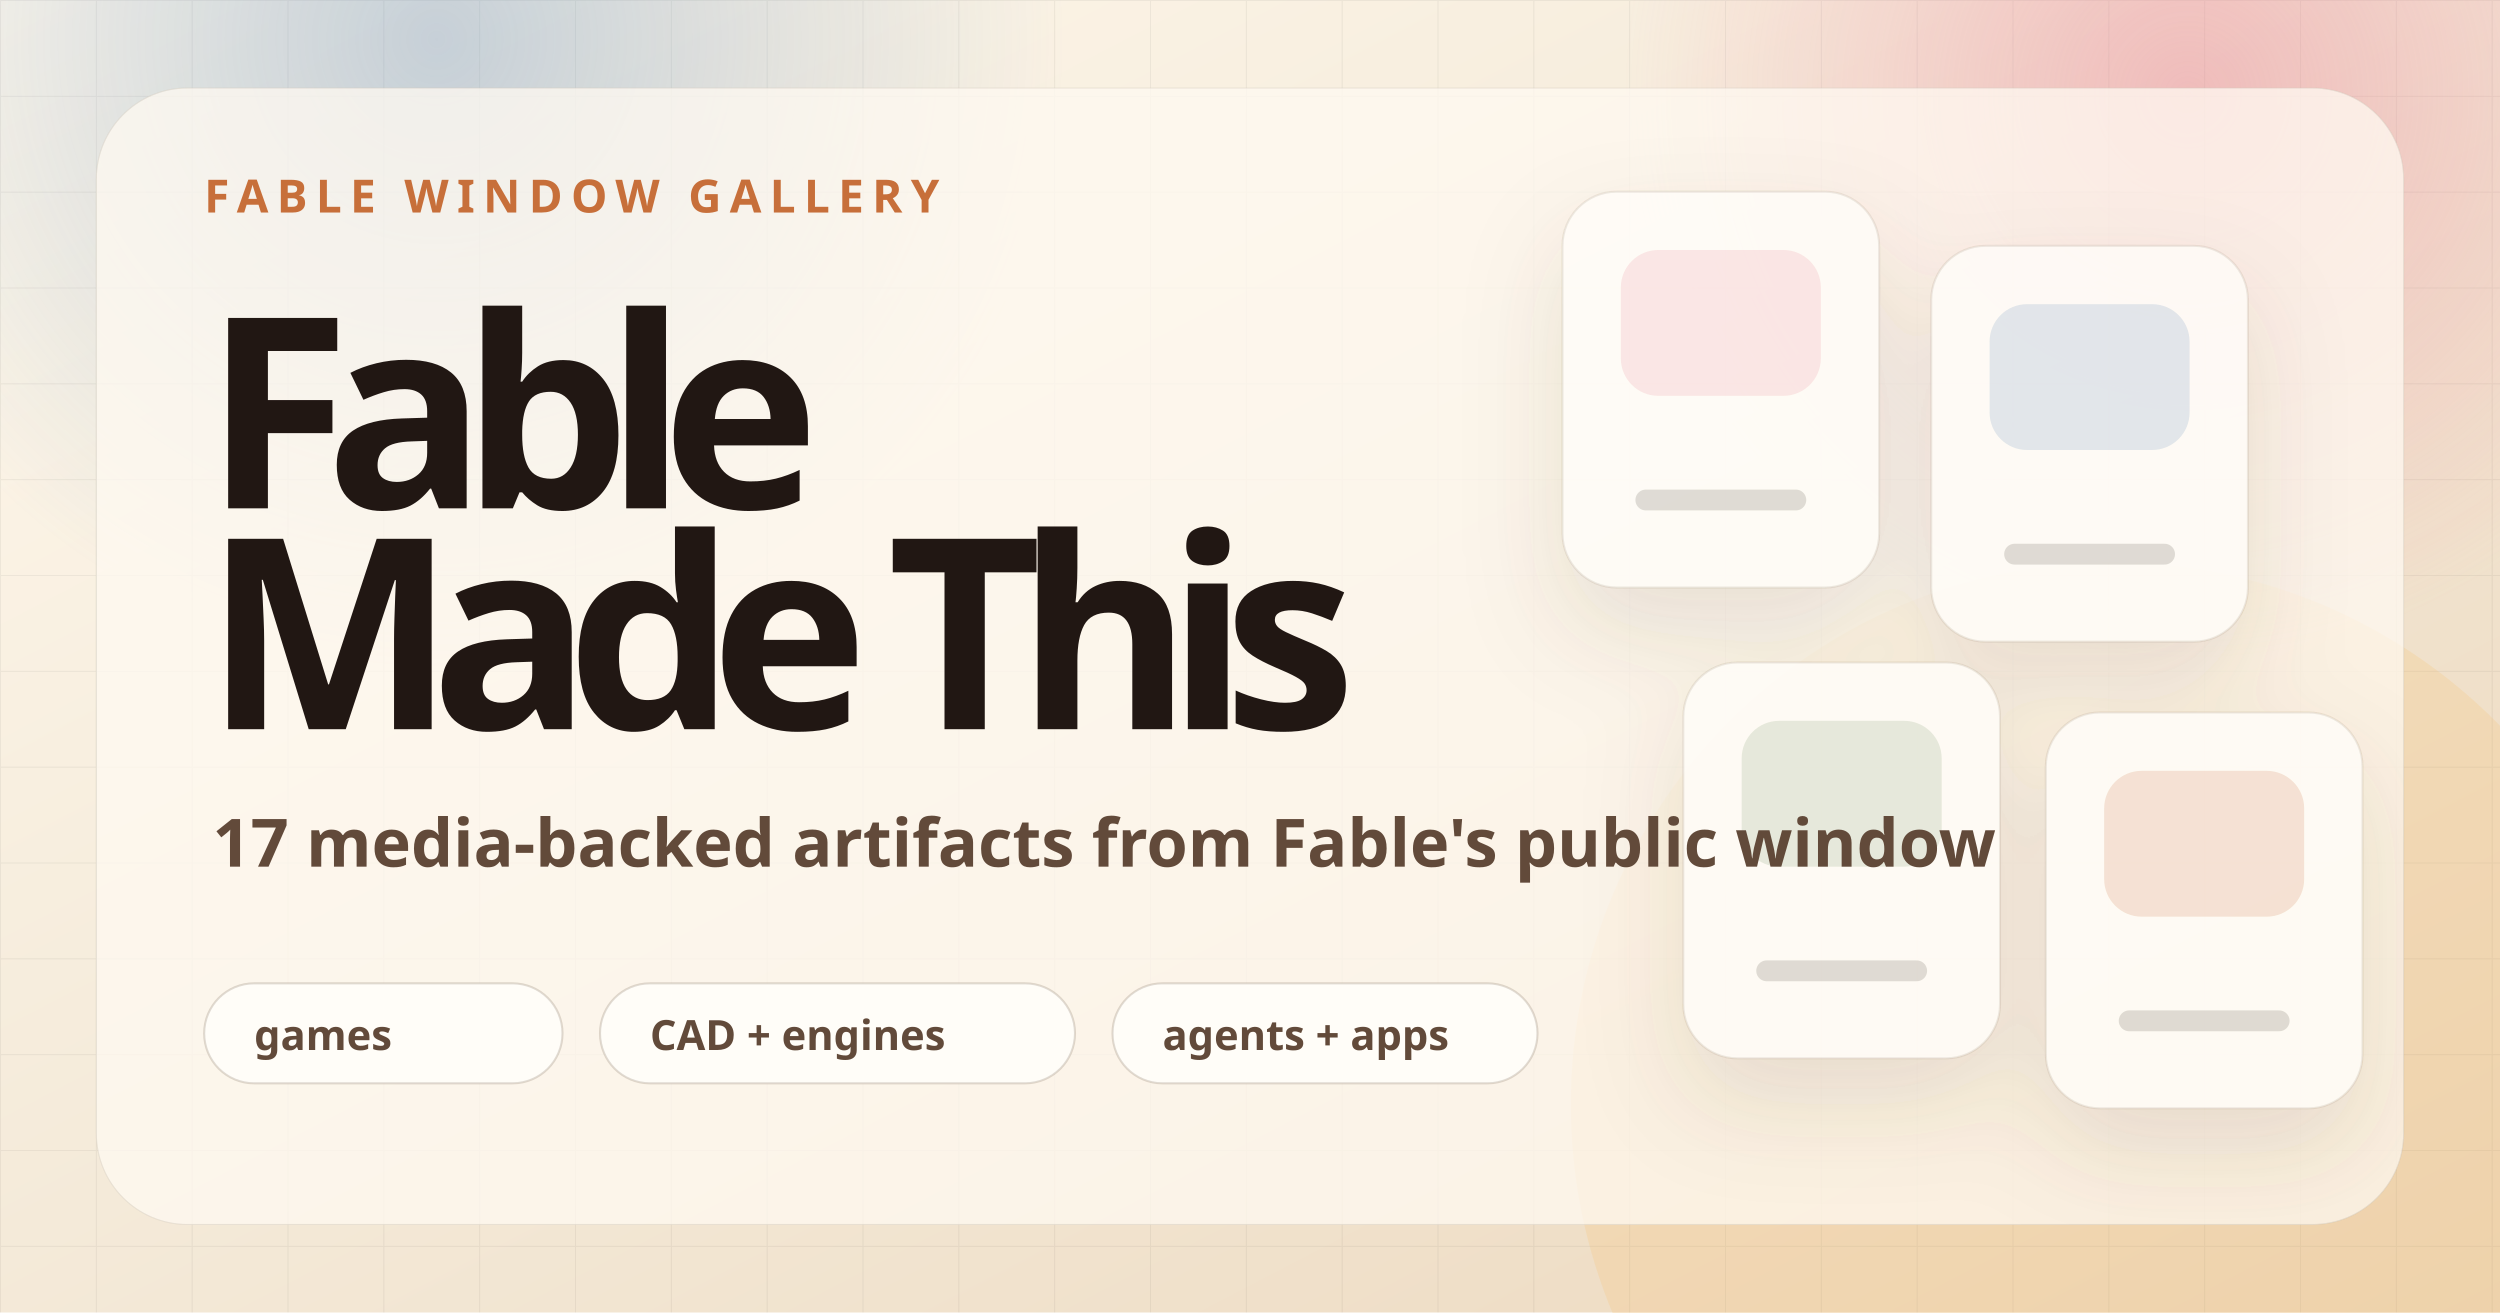
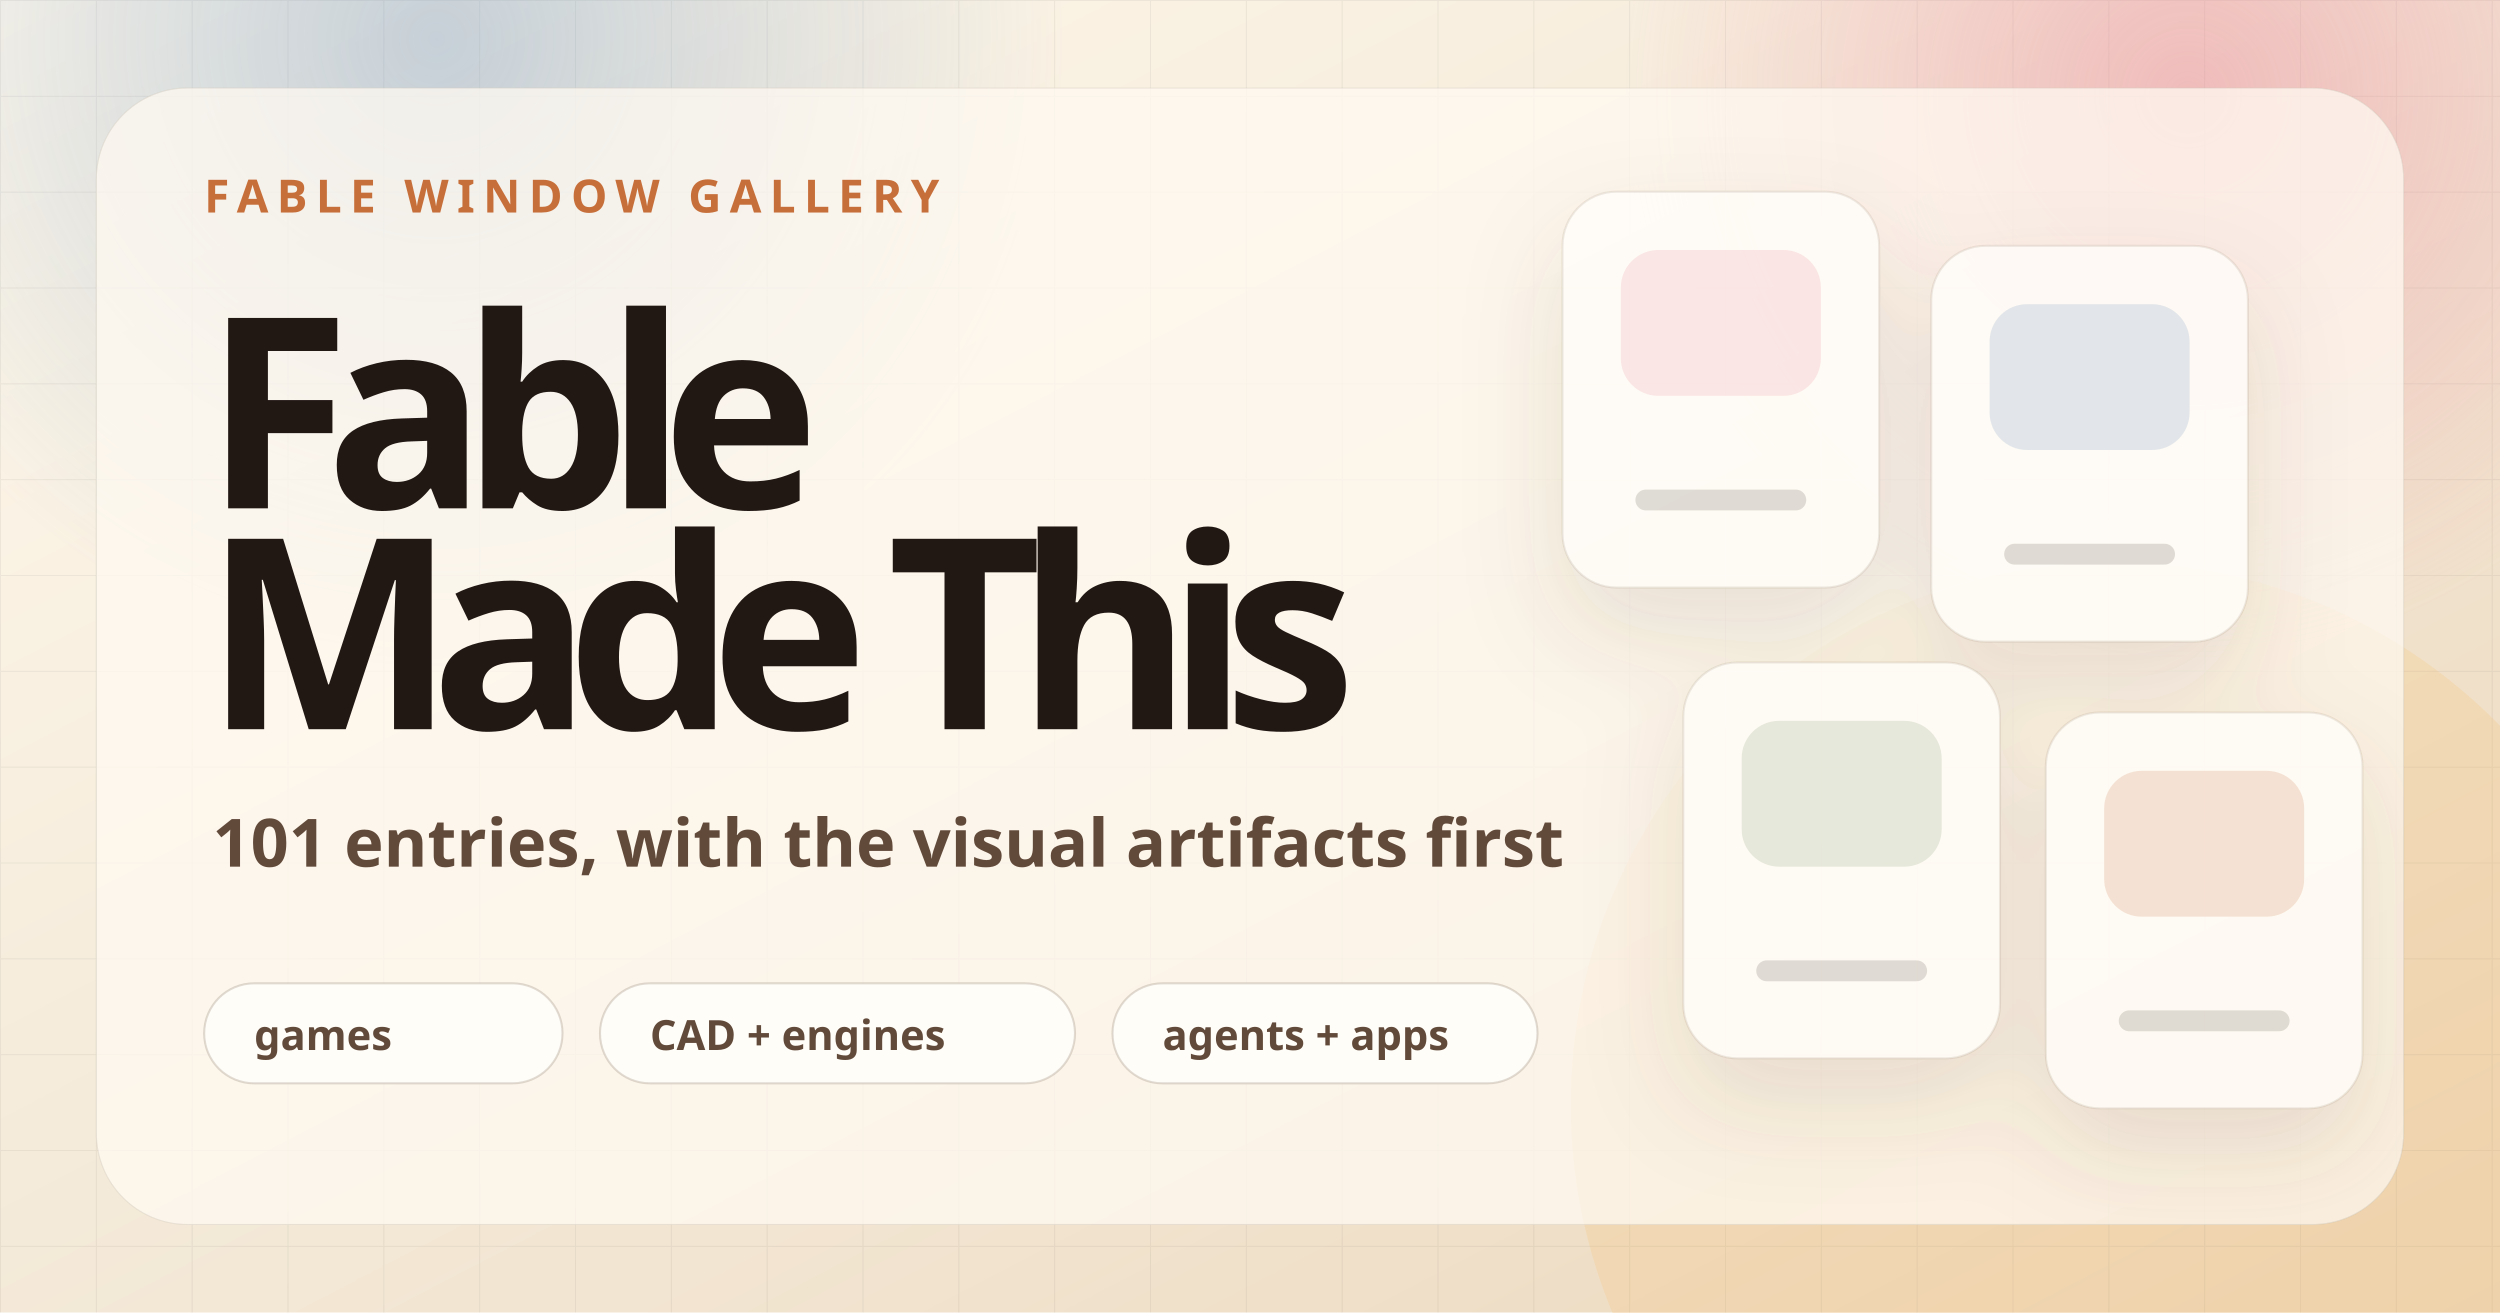
<svg xmlns="http://www.w3.org/2000/svg" width="1200" height="630" viewBox="0 0 1200 630" role="img" aria-labelledby="title desc">
  <defs>
    <linearGradient id="bg" x1="0" y1="0" x2="1" y2="1">
      <stop offset="0" stop-color="#fff8ec" />
      <stop offset="0.48" stop-color="#f4ead9" />
      <stop offset="1" stop-color="#ecd7bc" />
    </linearGradient>
    <radialGradient id="orbA" cx="50%" cy="50%" r="50%">
      <stop offset="0" stop-color="#e98194" stop-opacity="0.44" />
      <stop offset="1" stop-color="#e98194" stop-opacity="0" />
    </radialGradient>
    <radialGradient id="orbB" cx="50%" cy="50%" r="50%">
      <stop offset="0" stop-color="#5c88b7" stop-opacity="0.34" />
      <stop offset="1" stop-color="#5c88b7" stop-opacity="0" />
    </radialGradient>
    <filter id="shadow" x="-20%" y="-20%" width="140%" height="140%">
      <feDropShadow dx="0" dy="22" stdDeviation="24" flood-color="#5b3b20" flood-opacity="0.16" />
    </filter>
    <pattern id="grid" width="46" height="46" patternUnits="userSpaceOnUse">
      <path d="M46 0H0V46" fill="none" stroke="#241c16" stroke-opacity="0.055" stroke-width="1" />
    </pattern>
    <clipPath id="rounded">
      <rect x="46" y="42" width="1108" height="546" rx="44" />
    </clipPath>
  </defs>
  <rect width="1200" height="630" fill="url(#bg)" />
  <rect width="1200" height="630" fill="url(#grid)" />
  <circle cx="1050" cy="46" r="270" fill="url(#orbA)" />
  <circle cx="210" cy="20" r="300" fill="url(#orbB)" />
  <circle cx="1014" cy="530" r="260" fill="#f6c16f" opacity="0.22" />
  <g clip-path="url(#rounded)">
    <rect x="46" y="42" width="1108" height="546" rx="44" fill="#fffaf2" opacity="0.74" stroke="#573f2b" stroke-opacity="0.16" />
    <g opacity="0.78" filter="url(#shadow)">
      <rect x="750" y="92" width="152" height="190" rx="26" fill="#fffdf8" stroke="#573f2b" stroke-opacity="0.13" />
      <rect x="927" y="118" width="152" height="190" rx="26" fill="#fffdf8" stroke="#573f2b" stroke-opacity="0.13" />
      <rect x="808" y="318" width="152" height="190" rx="26" fill="#fffdf8" stroke="#573f2b" stroke-opacity="0.13" />
      <rect x="982" y="342" width="152" height="190" rx="26" fill="#fffdf8" stroke="#573f2b" stroke-opacity="0.13" />
      <rect x="778" y="120" width="96" height="70" rx="18" fill="#e98194" opacity="0.22" />
      <rect x="955" y="146" width="96" height="70" rx="18" fill="#5c88b7" opacity="0.22" />
      <rect x="836" y="346" width="96" height="70" rx="18" fill="#7f9d72" opacity="0.24" />
      <rect x="1010" y="370" width="96" height="70" rx="18" fill="#c76f3a" opacity="0.22" />
      <path d="M790 240h72M967 266h72M848 466h72M1022 490h72" stroke="#241c16" stroke-opacity="0.18" stroke-width="10" stroke-linecap="round" />
    </g>
  </g>
  <g transform="translate(98 102)">
    <text x="0" y="0" fill="#c76f3a" font-family="Avenir Next, Atkinson Hyperlegible, ui-sans-serif, system-ui, sans-serif" font-size="22" font-weight="900" letter-spacing="4">FABLE WINDOW GALLERY</text>
    <text x="0" y="142" fill="#211713" font-family="Avenir Next, Atkinson Hyperlegible, ui-sans-serif, system-ui, sans-serif" font-size="128" font-weight="900" letter-spacing="-12">Fable</text>
    <text x="0" y="248" fill="#211713" font-family="Avenir Next, Atkinson Hyperlegible, ui-sans-serif, system-ui, sans-serif" font-size="128" font-weight="900" letter-spacing="-12">Made This</text>
-     <text x="4" y="314" fill="#624a3a" font-family="Avenir Next, Atkinson Hyperlegible, ui-sans-serif, system-ui, sans-serif" font-size="32" font-weight="650">17 media-backed artifacts from Fable's public window</text>
+     <text x="4" y="314" fill="#624a3a" font-family="Avenir Next, Atkinson Hyperlegible, ui-sans-serif, system-ui, sans-serif" font-size="32" font-weight="650">101 entries, with the visual artifacts first</text>
    <g transform="translate(0 370)">
      <rect x="0" y="0" width="172" height="48" rx="24" fill="#fffdf8" stroke="#573f2b" stroke-opacity="0.18" />
      <rect x="190" y="0" width="228" height="48" rx="24" fill="#fffdf8" stroke="#573f2b" stroke-opacity="0.18" />
      <rect x="436" y="0" width="204" height="48" rx="24" fill="#fffdf8" stroke="#573f2b" stroke-opacity="0.18" />
      <text x="24" y="32" fill="#624a3a" font-family="Avenir Next, Atkinson Hyperlegible, ui-sans-serif, system-ui, sans-serif" font-size="20" font-weight="800">games</text>
      <text x="214" y="32" fill="#624a3a" font-family="Avenir Next, Atkinson Hyperlegible, ui-sans-serif, system-ui, sans-serif" font-size="20" font-weight="800">CAD + engines</text>
      <text x="460" y="32" fill="#624a3a" font-family="Avenir Next, Atkinson Hyperlegible, ui-sans-serif, system-ui, sans-serif" font-size="20" font-weight="800">agents + apps</text>
    </g>
  </g>
</svg>
